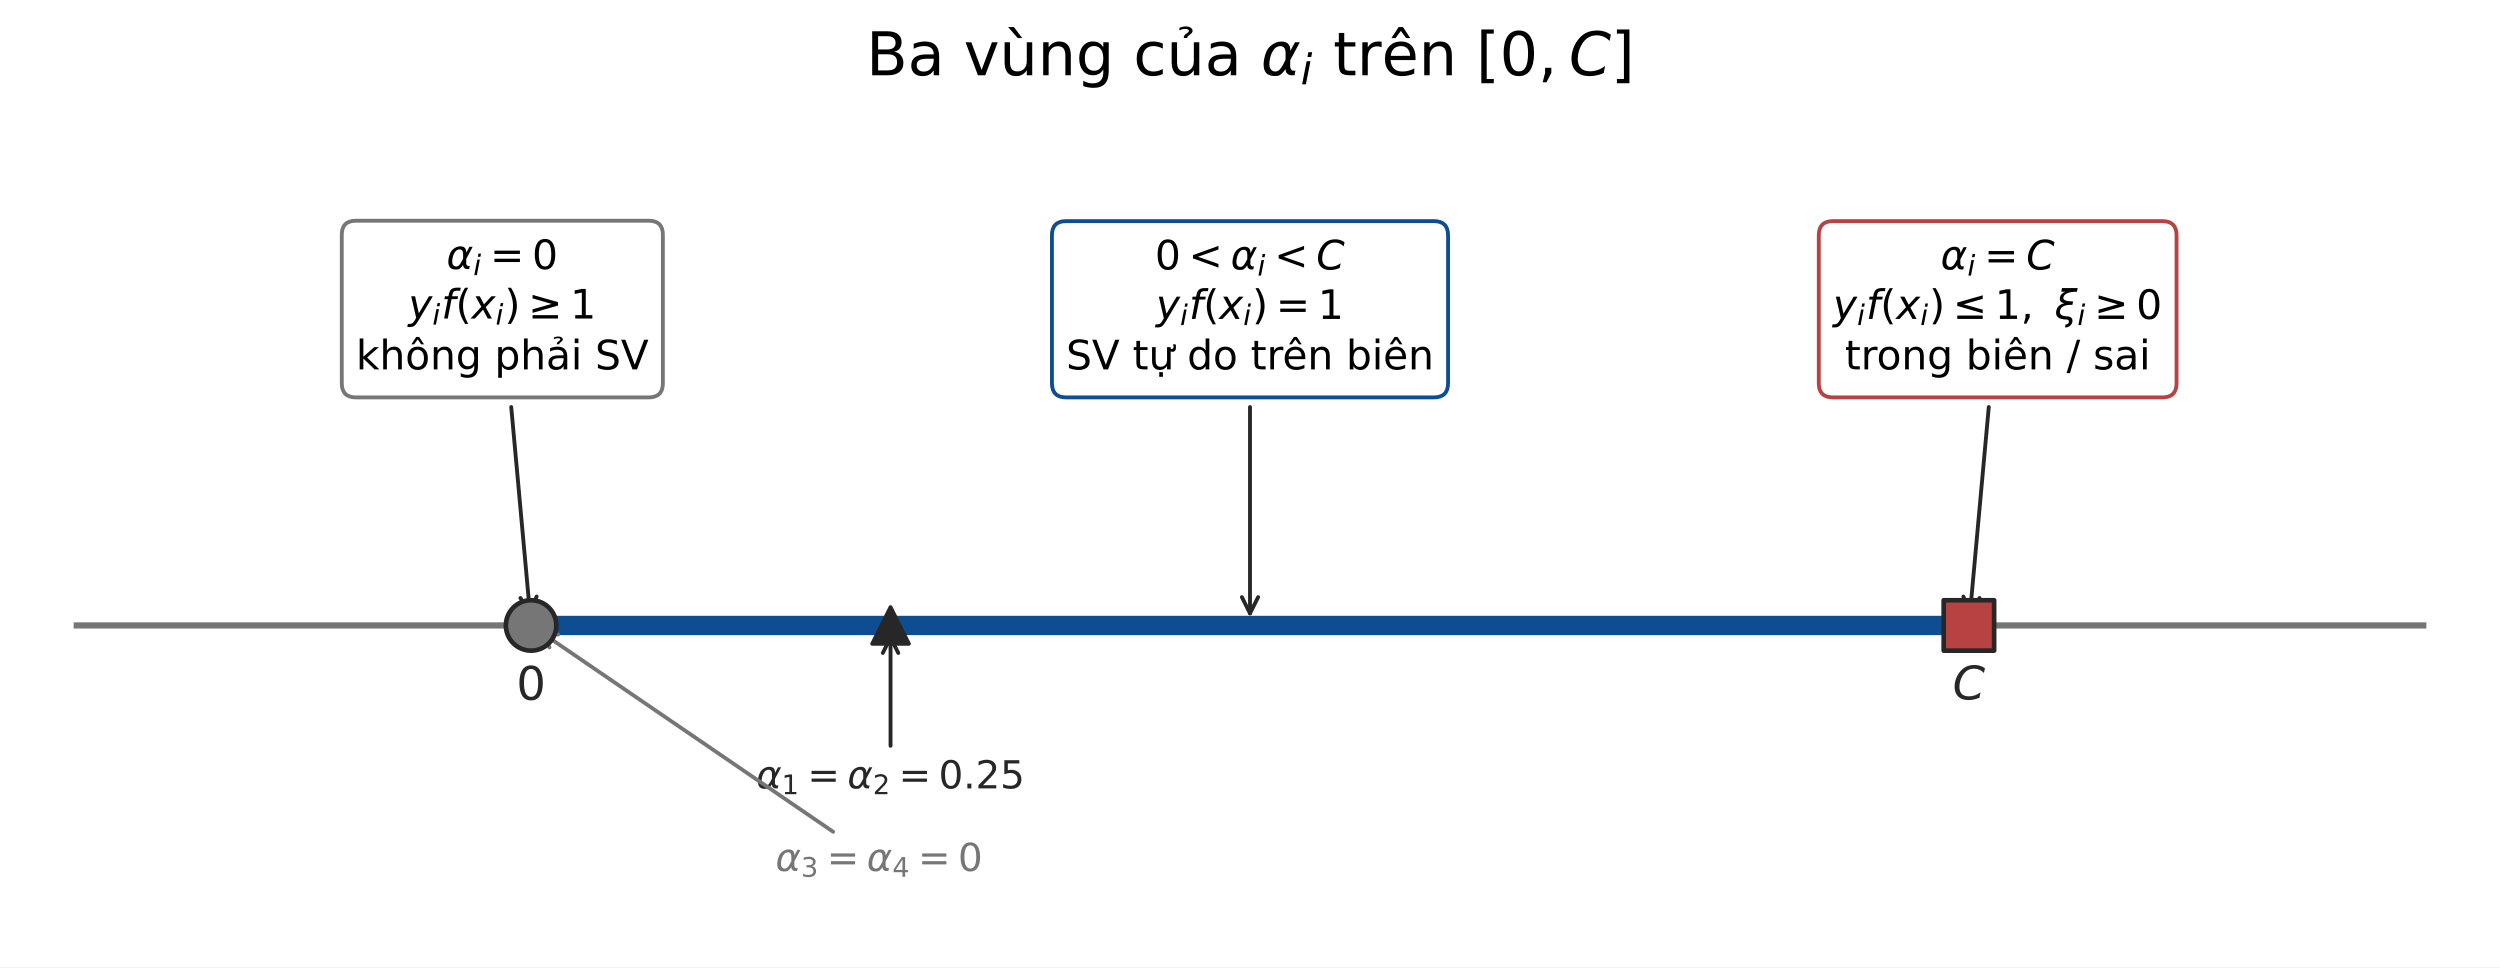
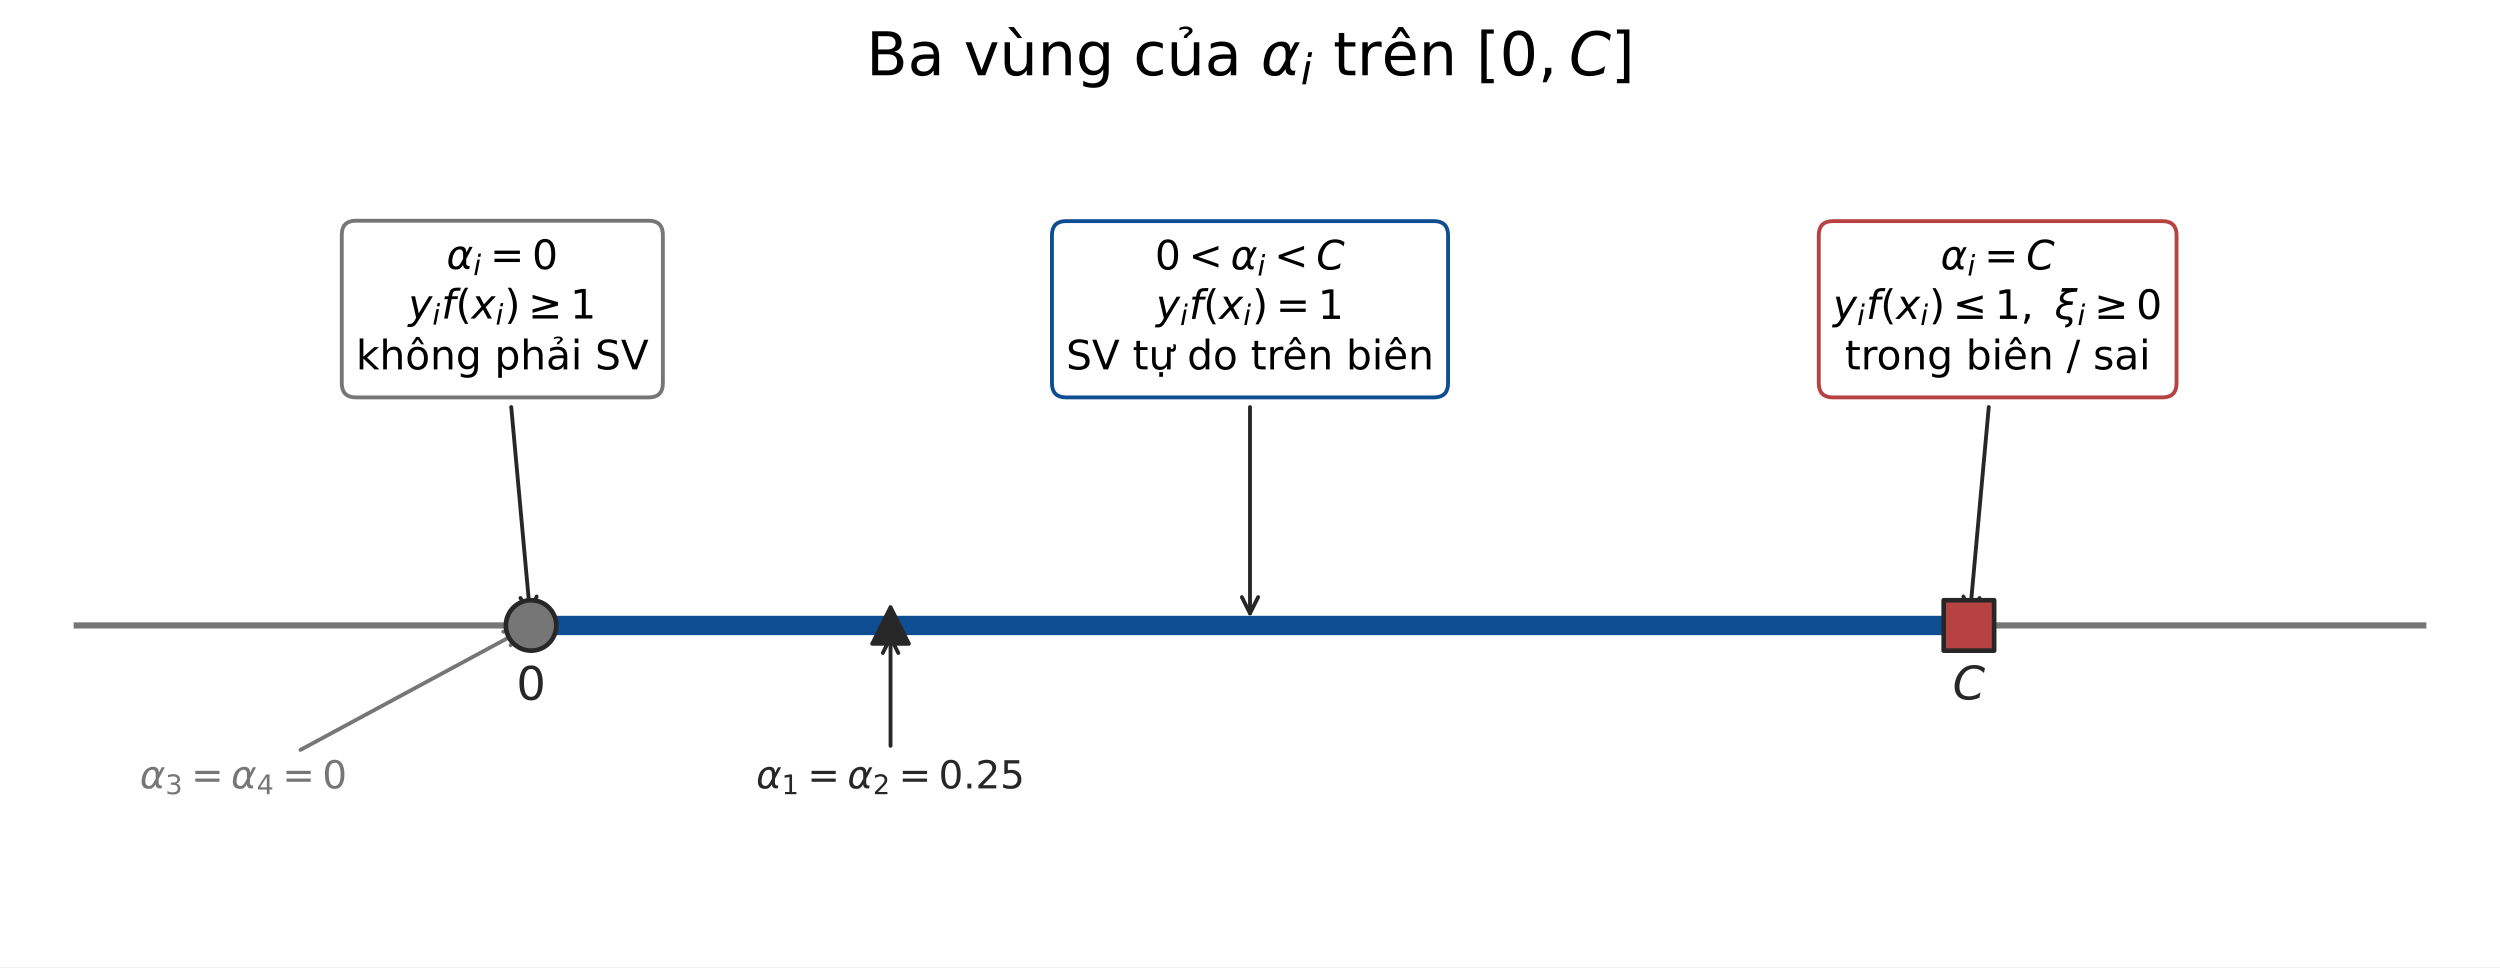
<svg xmlns="http://www.w3.org/2000/svg" xmlns:xlink="http://www.w3.org/1999/xlink" width="646.4pt" height="250.076pt" viewBox="0 0 646.4 250.076" version="1.1">
  <defs>
    <style type="text/css">*{stroke-linejoin: round; stroke-linecap: butt}</style>
  </defs>
  <g id="figure_1">
    <g id="patch_1">
      <path d="M 0 250.076 L 646.4 250.076 L 646.4 0 L 0 0 z " style="fill: #ffffff" />
    </g>
    <g id="axes_1">
      <g id="line2d_1">
-         <path d="M 19.84 161.714 L 626.56 161.714 " clip-path="url(#p272ff967ad)" style="fill: none; stroke: #767676; stroke-width: 1.6; stroke-linecap: square" />
+         <path d="M 19.84 161.714 L 626.56 161.714 " clip-path="url(#p7735ca424c)" style="fill: none; stroke: #767676; stroke-width: 1.6; stroke-linecap: square" />
      </g>
      <g id="line2d_2">
-         <path d="M 137.318 161.714 L 509.082 161.714 " clip-path="url(#p272ff967ad)" style="fill: none; stroke: #0f4d92; stroke-width: 5" />
+         <path d="M 137.318 161.714 L 509.082 161.714 " clip-path="url(#p7735ca424c)" style="fill: none; stroke: #0f4d92; stroke-width: 5" />
      </g>
      <g id="patch_2">
        <path d="M 132.185 105.248 Q 134.661 132.487 137.036 158.612 " style="fill: none; stroke: #272727; stroke-linecap: round" />
        <path d="M 138.747 154.239 L 137.036 158.612 L 134.564 154.62 " style="fill: none; stroke: #272727; stroke-linecap: round" />
      </g>
      <g id="text_1">
        <g id="patch_3">
          <path d="M 92.045 102.752 L 167.719 102.752 Q 171.394 102.752 171.394 99.077 L 171.394 60.741 Q 171.394 57.066 167.719 57.066 L 92.045 57.066 Q 88.37 57.066 88.37 60.741 L 88.37 99.077 Q 88.37 102.752 92.045 102.752 z " style="fill: #ffffff; stroke: #767676; stroke-linejoin: miter" />
        </g>
        <g transform="translate(115.4449 69.76948)">
          <text>
            <tspan x="0" y="-0.203" style="font-style: oblique; font-size: 10.5px; font-family: 'DejaVu Sans'">α</tspan>
            <tspan x="6.921" y="1.372" style="font-style: oblique; font-size: 7.35px; font-family: 'DejaVu Sans'">i</tspan>
            <tspan x="11.296" y="-0.203" style="font-size: 10.5px; font-family: 'DejaVu Sans'">=</tspan>
            <tspan x="22.14" y="-0.203" style="font-size: 10.5px; font-family: 'DejaVu Sans'">0</tspan>
          </text>
        </g>
        <g transform="translate(105.5749 82.37399)">
          <text>
            <tspan x="0" y="-0.016" style="font-style: oblique; font-size: 10.5px; font-family: 'DejaVu Sans'">y</tspan>
            <tspan x="8.543" y="-0.016" style="font-style: oblique; font-size: 10.5px; font-family: 'DejaVu Sans'">f</tspan>
            <tspan x="16.336" y="-0.016" style="font-style: oblique; font-size: 10.5px; font-family: 'DejaVu Sans'">x</tspan>
            <tspan x="6.214" y="1.559" style="font-style: oblique; font-size: 7.35px; font-family: 'DejaVu Sans'">i</tspan>
            <tspan x="22.55" y="1.559" style="font-style: oblique; font-size: 7.35px; font-family: 'DejaVu Sans'">i</tspan>
            <tspan x="12.24" y="-0.016" style="font-size: 10.5px; font-family: 'DejaVu Sans'">(</tspan>
            <tspan x="24.879" y="-0.016" style="font-size: 10.5px; font-family: 'DejaVu Sans'">)</tspan>
            <tspan x="31.021" y="-0.016" style="font-size: 10.5px; font-family: 'DejaVu Sans'">≥</tspan>
            <tspan x="41.865" y="-0.016" style="font-size: 10.5px; font-family: 'DejaVu Sans'">1</tspan>
          </text>
        </g>
        <text style="font-size: 10.5px; font-family: 'DejaVu Sans'" transform="translate(92.04544 95.5035)">không phải SV</text>
      </g>
      <g id="patch_4">
        <path d="M 323.2 105.251 Q 323.2 132.482 323.2 158.594 " style="fill: none; stroke: #272727; stroke-linecap: round" />
        <path d="M 325.3 154.394 L 323.2 158.594 L 321.1 154.394 " style="fill: none; stroke: #272727; stroke-linecap: round" />
      </g>
      <g id="text_2">
        <g id="patch_5">
          <path d="M 275.664 102.752 L 370.736 102.752 Q 374.411 102.752 374.411 99.077 L 374.411 60.848 Q 374.411 57.173 370.736 57.173 L 275.664 57.173 Q 271.989 57.173 271.989 60.848 L 271.989 99.077 Q 271.989 102.752 275.664 102.752 z " style="fill: #ffffff; stroke: #0f4d92; stroke-linejoin: miter" />
        </g>
        <g transform="translate(298.63 69.87612)">
          <text>
            <tspan x="0" y="-0.203" style="font-size: 10.5px; font-family: 'DejaVu Sans'">0</tspan>
            <tspan x="8.726" y="-0.203" style="font-size: 10.5px; font-family: 'DejaVu Sans'">&lt;</tspan>
            <tspan x="30.866" y="-0.203" style="font-size: 10.5px; font-family: 'DejaVu Sans'">&lt;</tspan>
            <tspan x="19.57" y="-0.203" style="font-style: oblique; font-size: 10.5px; font-family: 'DejaVu Sans'">α</tspan>
            <tspan x="41.709" y="-0.203" style="font-style: oblique; font-size: 10.5px; font-family: 'DejaVu Sans'">C</tspan>
            <tspan x="26.491" y="1.372" style="font-style: oblique; font-size: 7.35px; font-family: 'DejaVu Sans'">i</tspan>
          </text>
        </g>
        <g transform="translate(298.8925 82.48063)">
          <text>
            <tspan x="0" y="-0.016" style="font-style: oblique; font-size: 10.5px; font-family: 'DejaVu Sans'">y</tspan>
            <tspan x="8.543" y="-0.016" style="font-style: oblique; font-size: 10.5px; font-family: 'DejaVu Sans'">f</tspan>
            <tspan x="16.336" y="-0.016" style="font-style: oblique; font-size: 10.5px; font-family: 'DejaVu Sans'">x</tspan>
            <tspan x="6.214" y="1.559" style="font-style: oblique; font-size: 7.35px; font-family: 'DejaVu Sans'">i</tspan>
            <tspan x="22.55" y="1.559" style="font-style: oblique; font-size: 7.35px; font-family: 'DejaVu Sans'">i</tspan>
            <tspan x="12.24" y="-0.016" style="font-size: 10.5px; font-family: 'DejaVu Sans'">(</tspan>
            <tspan x="24.879" y="-0.016" style="font-size: 10.5px; font-family: 'DejaVu Sans'">)</tspan>
            <tspan x="31.021" y="-0.016" style="font-size: 10.5px; font-family: 'DejaVu Sans'">=</tspan>
            <tspan x="41.865" y="-0.016" style="font-size: 10.5px; font-family: 'DejaVu Sans'">1</tspan>
          </text>
        </g>
        <text style="font-size: 10.5px; font-family: 'DejaVu Sans'" transform="translate(275.6637 95.5035)">SV tự do trên biên</text>
      </g>
      <g id="patch_6">
        <path d="M 514.218 105.247 Q 511.741 132.486 509.364 158.612 " style="fill: none; stroke: #272727; stroke-linecap: round" />
        <path d="M 511.836 154.62 L 509.364 158.612 L 507.654 154.239 " style="fill: none; stroke: #272727; stroke-linecap: round" />
      </g>
      <g id="text_3">
        <g id="patch_7">
          <path d="M 473.94 102.752 L 559.095 102.752 Q 562.77 102.752 562.77 99.077 L 562.77 60.848 Q 562.77 57.173 559.095 57.173 L 473.94 57.173 Q 470.265 57.173 470.265 60.848 L 470.265 99.077 Q 470.265 102.752 473.94 102.752 z " style="fill: #ffffff; stroke: #b64342; stroke-linejoin: miter" />
        </g>
        <g transform="translate(501.7651 69.87612)">
          <text>
            <tspan x="0" y="-0.203" style="font-style: oblique; font-size: 10.5px; font-family: 'DejaVu Sans'">α</tspan>
            <tspan x="22.14" y="-0.203" style="font-style: oblique; font-size: 10.5px; font-family: 'DejaVu Sans'">C</tspan>
            <tspan x="6.921" y="1.372" style="font-style: oblique; font-size: 7.35px; font-family: 'DejaVu Sans'">i</tspan>
            <tspan x="11.296" y="-0.203" style="font-size: 10.5px; font-family: 'DejaVu Sans'">=</tspan>
          </text>
        </g>
        <g transform="translate(473.9401 82.48063)">
          <text>
            <tspan x="0" y="-0.016" style="font-style: oblique; font-size: 10.5px; font-family: 'DejaVu Sans'">y</tspan>
            <tspan x="8.543" y="-0.016" style="font-style: oblique; font-size: 10.5px; font-family: 'DejaVu Sans'">f</tspan>
            <tspan x="16.336" y="-0.016" style="font-style: oblique; font-size: 10.5px; font-family: 'DejaVu Sans'">x</tspan>
            <tspan x="57.338" y="-0.016" style="font-style: oblique; font-size: 10.5px; font-family: 'DejaVu Sans'">ξ</tspan>
            <tspan x="6.214" y="1.559" style="font-style: oblique; font-size: 7.35px; font-family: 'DejaVu Sans'">i</tspan>
            <tspan x="22.55" y="1.559" style="font-style: oblique; font-size: 7.35px; font-family: 'DejaVu Sans'">i</tspan>
            <tspan x="63.193" y="1.559" style="font-style: oblique; font-size: 7.35px; font-family: 'DejaVu Sans'">i</tspan>
            <tspan x="12.24" y="-0.016" style="font-size: 10.5px; font-family: 'DejaVu Sans'">(</tspan>
            <tspan x="24.879" y="-0.016" style="font-size: 10.5px; font-family: 'DejaVu Sans'">)</tspan>
            <tspan x="31.021" y="-0.016" style="font-size: 10.5px; font-family: 'DejaVu Sans'">≤</tspan>
            <tspan x="41.865" y="-0.016" style="font-size: 10.5px; font-family: 'DejaVu Sans'">1</tspan>
            <tspan x="48.545" y="-0.016" style="font-size: 10.5px; font-family: 'DejaVu Sans'">,</tspan>
            <tspan x="67.568" y="-0.016" style="font-size: 10.5px; font-family: 'DejaVu Sans'">≥</tspan>
            <tspan x="78.411" y="-0.016" style="font-size: 10.5px; font-family: 'DejaVu Sans'">0</tspan>
          </text>
        </g>
        <text style="font-size: 10.5px; font-family: 'DejaVu Sans'" transform="translate(477.0106 95.5035)">trong biên / sai</text>
      </g>
      <g id="patch_8">
        <path d="M 230.259 192.834 Q 230.259 178.275 230.259 164.834 " style="fill: none; stroke: #272727; stroke-linecap: round" />
        <path d="M 228.259 168.834 L 230.259 164.834 L 232.259 168.834 " style="fill: none; stroke: #272727; stroke-linecap: round" />
      </g>
      <g id="text_4">
        <g style="fill: #272727" transform="translate(195.5088 204.431)">
          <text>
            <tspan x="0" y="-0.578" style="font-style: oblique; font-size: 10px; font-family: 'DejaVu Sans'; fill: #272727">α</tspan>
            <tspan x="23.594" y="-0.578" style="font-style: oblique; font-size: 10px; font-family: 'DejaVu Sans'; fill: #272727">α</tspan>
            <tspan x="6.592" y="0.922" style="font-size: 7px; font-family: 'DejaVu Sans'; fill: #272727">1</tspan>
            <tspan x="30.186" y="0.922" style="font-size: 7px; font-family: 'DejaVu Sans'; fill: #272727">2</tspan>
            <tspan x="13.267" y="-0.578" style="font-size: 10px; font-family: 'DejaVu Sans'; fill: #272727">=</tspan>
            <tspan x="36.861" y="-0.578" style="font-size: 10px; font-family: 'DejaVu Sans'; fill: #272727">=</tspan>
            <tspan x="47.188" y="-0.578" style="font-size: 10px; font-family: 'DejaVu Sans'; fill: #272727">0</tspan>
            <tspan x="53.551" y="-0.578" style="font-size: 10px; font-family: 'DejaVu Sans'; fill: #272727">.</tspan>
            <tspan x="56.729" y="-0.578" style="font-size: 10px; font-family: 'DejaVu Sans'; fill: #272727">2</tspan>
            <tspan x="63.092" y="-0.578" style="font-size: 10px; font-family: 'DejaVu Sans'; fill: #272727">5</tspan>
          </text>
        </g>
      </g>
      <g id="patch_9">
-         <path d="M 215.418 215.063 Q 177.193 188.953 139.893 163.473 " style="fill: none; stroke: #767676; stroke-linecap: round" />
-         <path d="M 142.067 167.381 L 139.893 163.473 L 144.324 164.078 " style="fill: none; stroke: #767676; stroke-linecap: round" />
+         <path d="M 77.694 193.886 Q 106.627 178.274 134.576 163.194 " style="fill: none; stroke: #767676; stroke-linecap: round" />
+         <path d="M 130.106 163.333 L 134.576 163.194 L 132.005 166.853 " style="fill: none; stroke: #767676; stroke-linecap: round" />
      </g>
      <g id="text_5">
-         <g style="fill: #767676" transform="translate(200.5176 225.7893)">
+         <g style="fill: #767676" transform="translate(36.16471 204.431)">
          <text>
            <tspan x="0" y="-0.578" style="font-style: oblique; font-size: 10px; font-family: 'DejaVu Sans'; fill: #767676">α</tspan>
            <tspan x="23.594" y="-0.578" style="font-style: oblique; font-size: 10px; font-family: 'DejaVu Sans'; fill: #767676">α</tspan>
            <tspan x="6.592" y="0.922" style="font-size: 7px; font-family: 'DejaVu Sans'; fill: #767676">3</tspan>
            <tspan x="30.186" y="0.922" style="font-size: 7px; font-family: 'DejaVu Sans'; fill: #767676">4</tspan>
            <tspan x="13.267" y="-0.578" style="font-size: 10px; font-family: 'DejaVu Sans'; fill: #767676">=</tspan>
            <tspan x="36.861" y="-0.578" style="font-size: 10px; font-family: 'DejaVu Sans'; fill: #767676">=</tspan>
            <tspan x="47.188" y="-0.578" style="font-size: 10px; font-family: 'DejaVu Sans'; fill: #767676">0</tspan>
          </text>
        </g>
      </g>
      <g id="text_6">
        <text style="font-size: 12px; font-family: 'DejaVu Sans'; text-anchor: middle; fill: #272727" x="137.318" y="180.937" transform="rotate(-0 137.3176 180.9368)">0</text>
      </g>
      <g id="text_7">
        <g style="fill: #272727" transform="translate(504.8824 180.9368)">
          <text>
            <tspan x="0" y="-0.094" style="font-style: oblique; font-size: 12px; font-family: 'DejaVu Sans'; fill: #272727">C</tspan>
          </text>
        </g>
      </g>
      <g id="text_8">
        <g transform="translate(223.984 19.836)">
          <text>
            <tspan x="0" y="-0.375" style="font-size: 15.6px; font-family: 'DejaVu Sans'">B</tspan>
            <tspan x="10.698" y="-0.375" style="font-size: 15.6px; font-family: 'DejaVu Sans'">a</tspan>
            <tspan x="20.254" y="-0.375" style="font-size: 15.6px; font-family: 'DejaVu Sans'"> </tspan>
            <tspan x="25.21" y="-0.375" style="font-size: 15.6px; font-family: 'DejaVu Sans'">v</tspan>
            <tspan x="34.439" y="-0.375" style="font-size: 15.6px; font-family: 'DejaVu Sans'">ù</tspan>
            <tspan x="44.322" y="-0.375" style="font-size: 15.6px; font-family: 'DejaVu Sans'">n</tspan>
            <tspan x="54.205" y="-0.375" style="font-size: 15.6px; font-family: 'DejaVu Sans'">g</tspan>
            <tspan x="64.103" y="-0.375" style="font-size: 15.6px; font-family: 'DejaVu Sans'"> </tspan>
            <tspan x="69.06" y="-0.375" style="font-size: 15.6px; font-family: 'DejaVu Sans'">c</tspan>
            <tspan x="77.634" y="-0.375" style="font-size: 15.6px; font-family: 'DejaVu Sans'">ủ</tspan>
            <tspan x="87.517" y="-0.375" style="font-size: 15.6px; font-family: 'DejaVu Sans'">a</tspan>
            <tspan x="97.073" y="-0.375" style="font-size: 15.6px; font-family: 'DejaVu Sans'"> </tspan>
            <tspan x="115.768" y="-0.375" style="font-size: 15.6px; font-family: 'DejaVu Sans'"> </tspan>
            <tspan x="120.725" y="-0.375" style="font-size: 15.6px; font-family: 'DejaVu Sans'">t</tspan>
            <tspan x="126.839" y="-0.375" style="font-size: 15.6px; font-family: 'DejaVu Sans'">r</tspan>
            <tspan x="133.25" y="-0.375" style="font-size: 15.6px; font-family: 'DejaVu Sans'">ê</tspan>
            <tspan x="142.844" y="-0.375" style="font-size: 15.6px; font-family: 'DejaVu Sans'">n</tspan>
            <tspan x="152.727" y="-0.375" style="font-size: 15.6px; font-family: 'DejaVu Sans'"> </tspan>
            <tspan x="157.684" y="-0.375" style="font-size: 15.6px; font-family: 'DejaVu Sans'">[</tspan>
            <tspan x="163.767" y="-0.375" style="font-size: 15.6px; font-family: 'DejaVu Sans'">0</tspan>
            <tspan x="173.689" y="-0.375" style="font-size: 15.6px; font-family: 'DejaVu Sans'">,</tspan>
            <tspan x="192.572" y="-0.375" style="font-size: 15.6px; font-family: 'DejaVu Sans'">]</tspan>
            <tspan x="102.029" y="-0.375" style="font-style: oblique; font-size: 15.6px; font-family: 'DejaVu Sans'">α</tspan>
            <tspan x="181.683" y="-0.375" style="font-style: oblique; font-size: 15.6px; font-family: 'DejaVu Sans'">C</tspan>
            <tspan x="112.309" y="1.965" style="font-style: oblique; font-size: 10.92px; font-family: 'DejaVu Sans'">i</tspan>
          </text>
        </g>
      </g>
      <g id="PathCollection_1">
        <defs>
-           <path id="mb22f157531" d="M 0 6.519 C 1.729 6.519 3.387 5.832 4.61 4.61 C 5.832 3.387 6.519 1.729 6.519 0 C 6.519 -1.729 5.832 -3.387 4.61 -4.61 C 3.387 -5.832 1.729 -6.519 0 -6.519 C -1.729 -6.519 -3.387 -5.832 -4.61 -4.61 C -5.832 -3.387 -6.519 -1.729 -6.519 0 C -6.519 1.729 -5.832 3.387 -4.61 4.61 C -3.387 5.832 -1.729 6.519 0 6.519 z " style="stroke: #272727; stroke-width: 1.2" />
+           <path id="m6fcf7d9a95" d="M 0 6.519 C 1.729 6.519 3.387 5.832 4.61 4.61 C 5.832 3.387 6.519 1.729 6.519 0 C 6.519 -1.729 5.832 -3.387 4.61 -4.61 C 3.387 -5.832 1.729 -6.519 0 -6.519 C -1.729 -6.519 -3.387 -5.832 -4.61 -4.61 C -5.832 -3.387 -6.519 -1.729 -6.519 0 C -6.519 1.729 -5.832 3.387 -4.61 4.61 C -3.387 5.832 -1.729 6.519 0 6.519 z " style="stroke: #272727; stroke-width: 1.2" />
        </defs>
-         <g clip-path="url(#p272ff967ad)">
-           <use xlink:href="#mb22f157531" x="137.318" y="161.714" style="fill: #767676; stroke: #272727; stroke-width: 1.2" />
+         <g clip-path="url(#p7735ca424c)">
+           <use xlink:href="#m6fcf7d9a95" x="137.318" y="161.714" style="fill: #767676; stroke: #272727; stroke-width: 1.2" />
        </g>
      </g>
      <g id="PathCollection_2">
        <defs>
-           <path id="m504f03a7b7" d="M -6.519 6.519 L 6.519 6.519 L 6.519 -6.519 L -6.519 -6.519 z " style="stroke: #272727; stroke-width: 1.2" />
+           <path id="mdbdb3f1be7" d="M -6.519 6.519 L 6.519 6.519 L 6.519 -6.519 L -6.519 -6.519 z " style="stroke: #272727; stroke-width: 1.2" />
        </defs>
-         <g clip-path="url(#p272ff967ad)">
-           <use xlink:href="#m504f03a7b7" x="509.082" y="161.714" style="fill: #b64342; stroke: #272727; stroke-width: 1.2" />
+         <g clip-path="url(#p7735ca424c)">
+           <use xlink:href="#mdbdb3f1be7" x="509.082" y="161.714" style="fill: #b64342; stroke: #272727; stroke-width: 1.2" />
        </g>
      </g>
      <g id="PathCollection_3">
        <defs>
-           <path id="m8112ef33ef" d="M 0 -4.743 L -4.743 4.743 L 4.743 4.743 z " style="stroke: #272727" />
+           <path id="m458c829120" d="M 0 -4.743 L -4.743 4.743 L 4.743 4.743 z " style="stroke: #272727" />
        </defs>
-         <g clip-path="url(#p272ff967ad)">
-           <use xlink:href="#m8112ef33ef" x="230.259" y="161.714" style="fill: #272727; stroke: #272727" />
+         <g clip-path="url(#p7735ca424c)">
+           <use xlink:href="#m458c829120" x="230.259" y="161.714" style="fill: #272727; stroke: #272727" />
        </g>
      </g>
    </g>
  </g>
  <defs>
-     <clipPath id="p272ff967ad">
+     <clipPath id="p7735ca424c">
      <rect x="7.2" y="37.836" width="632" height="205.04" />
    </clipPath>
  </defs>
</svg>
